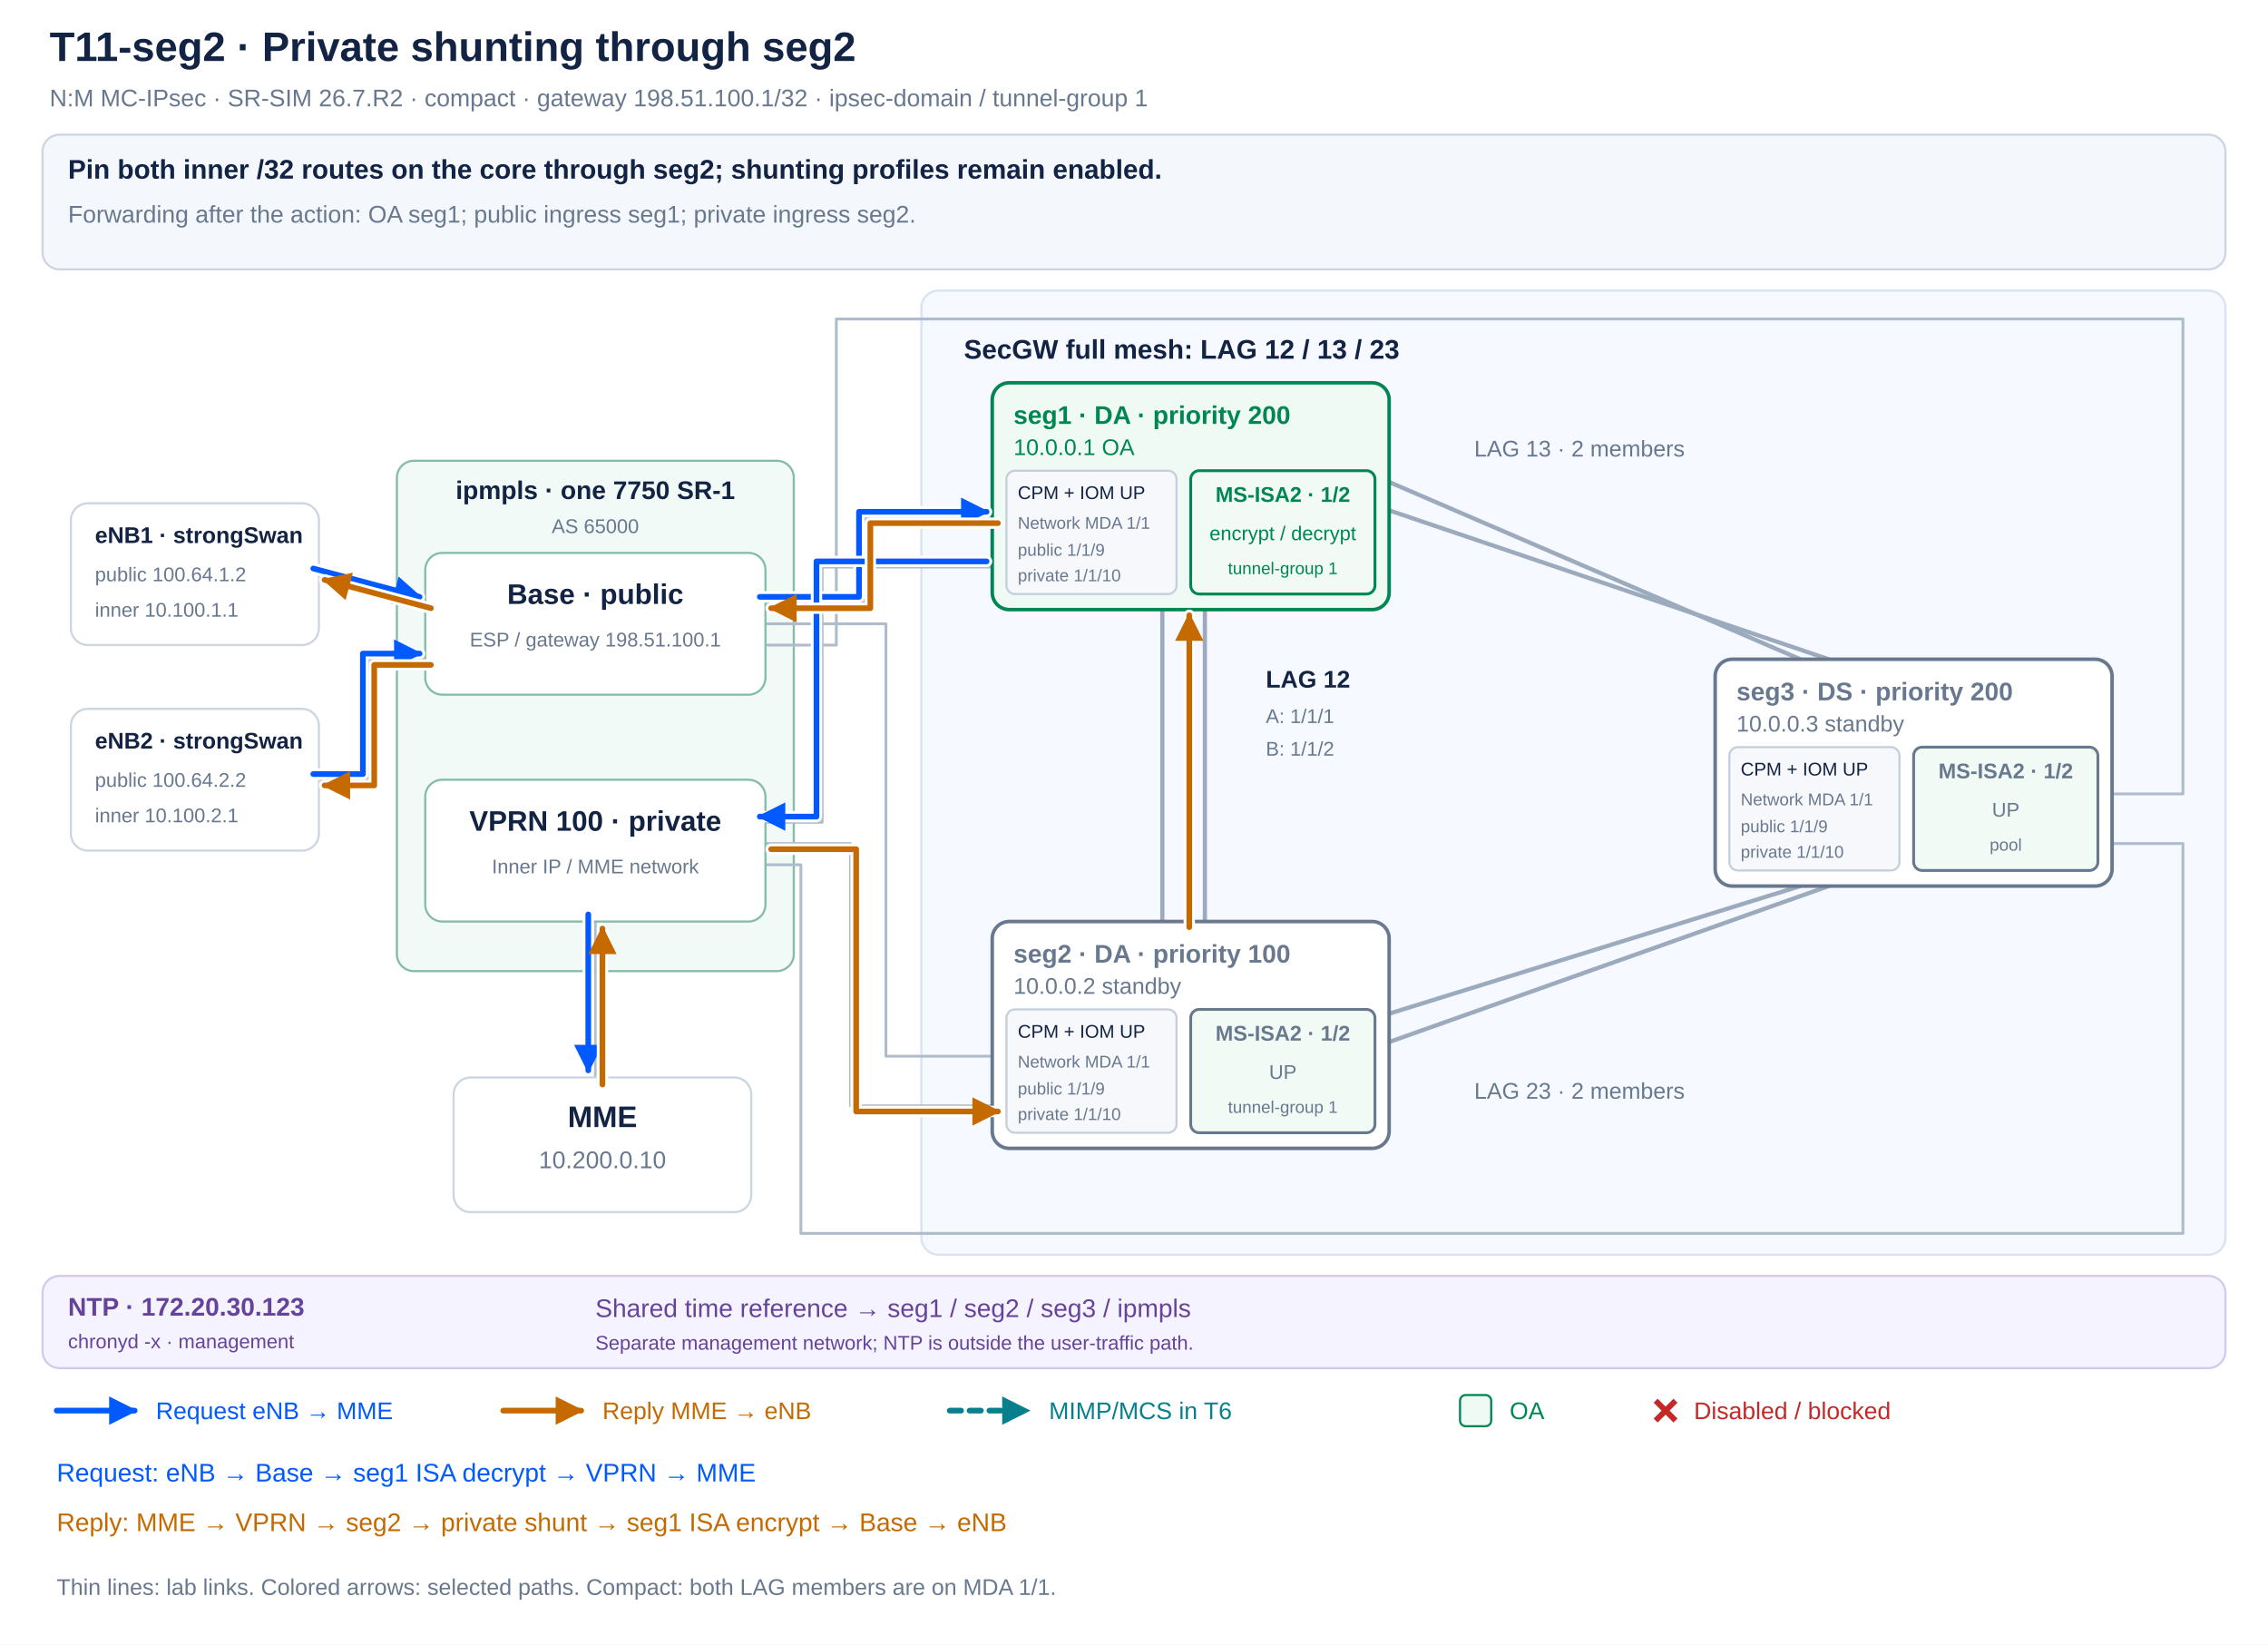
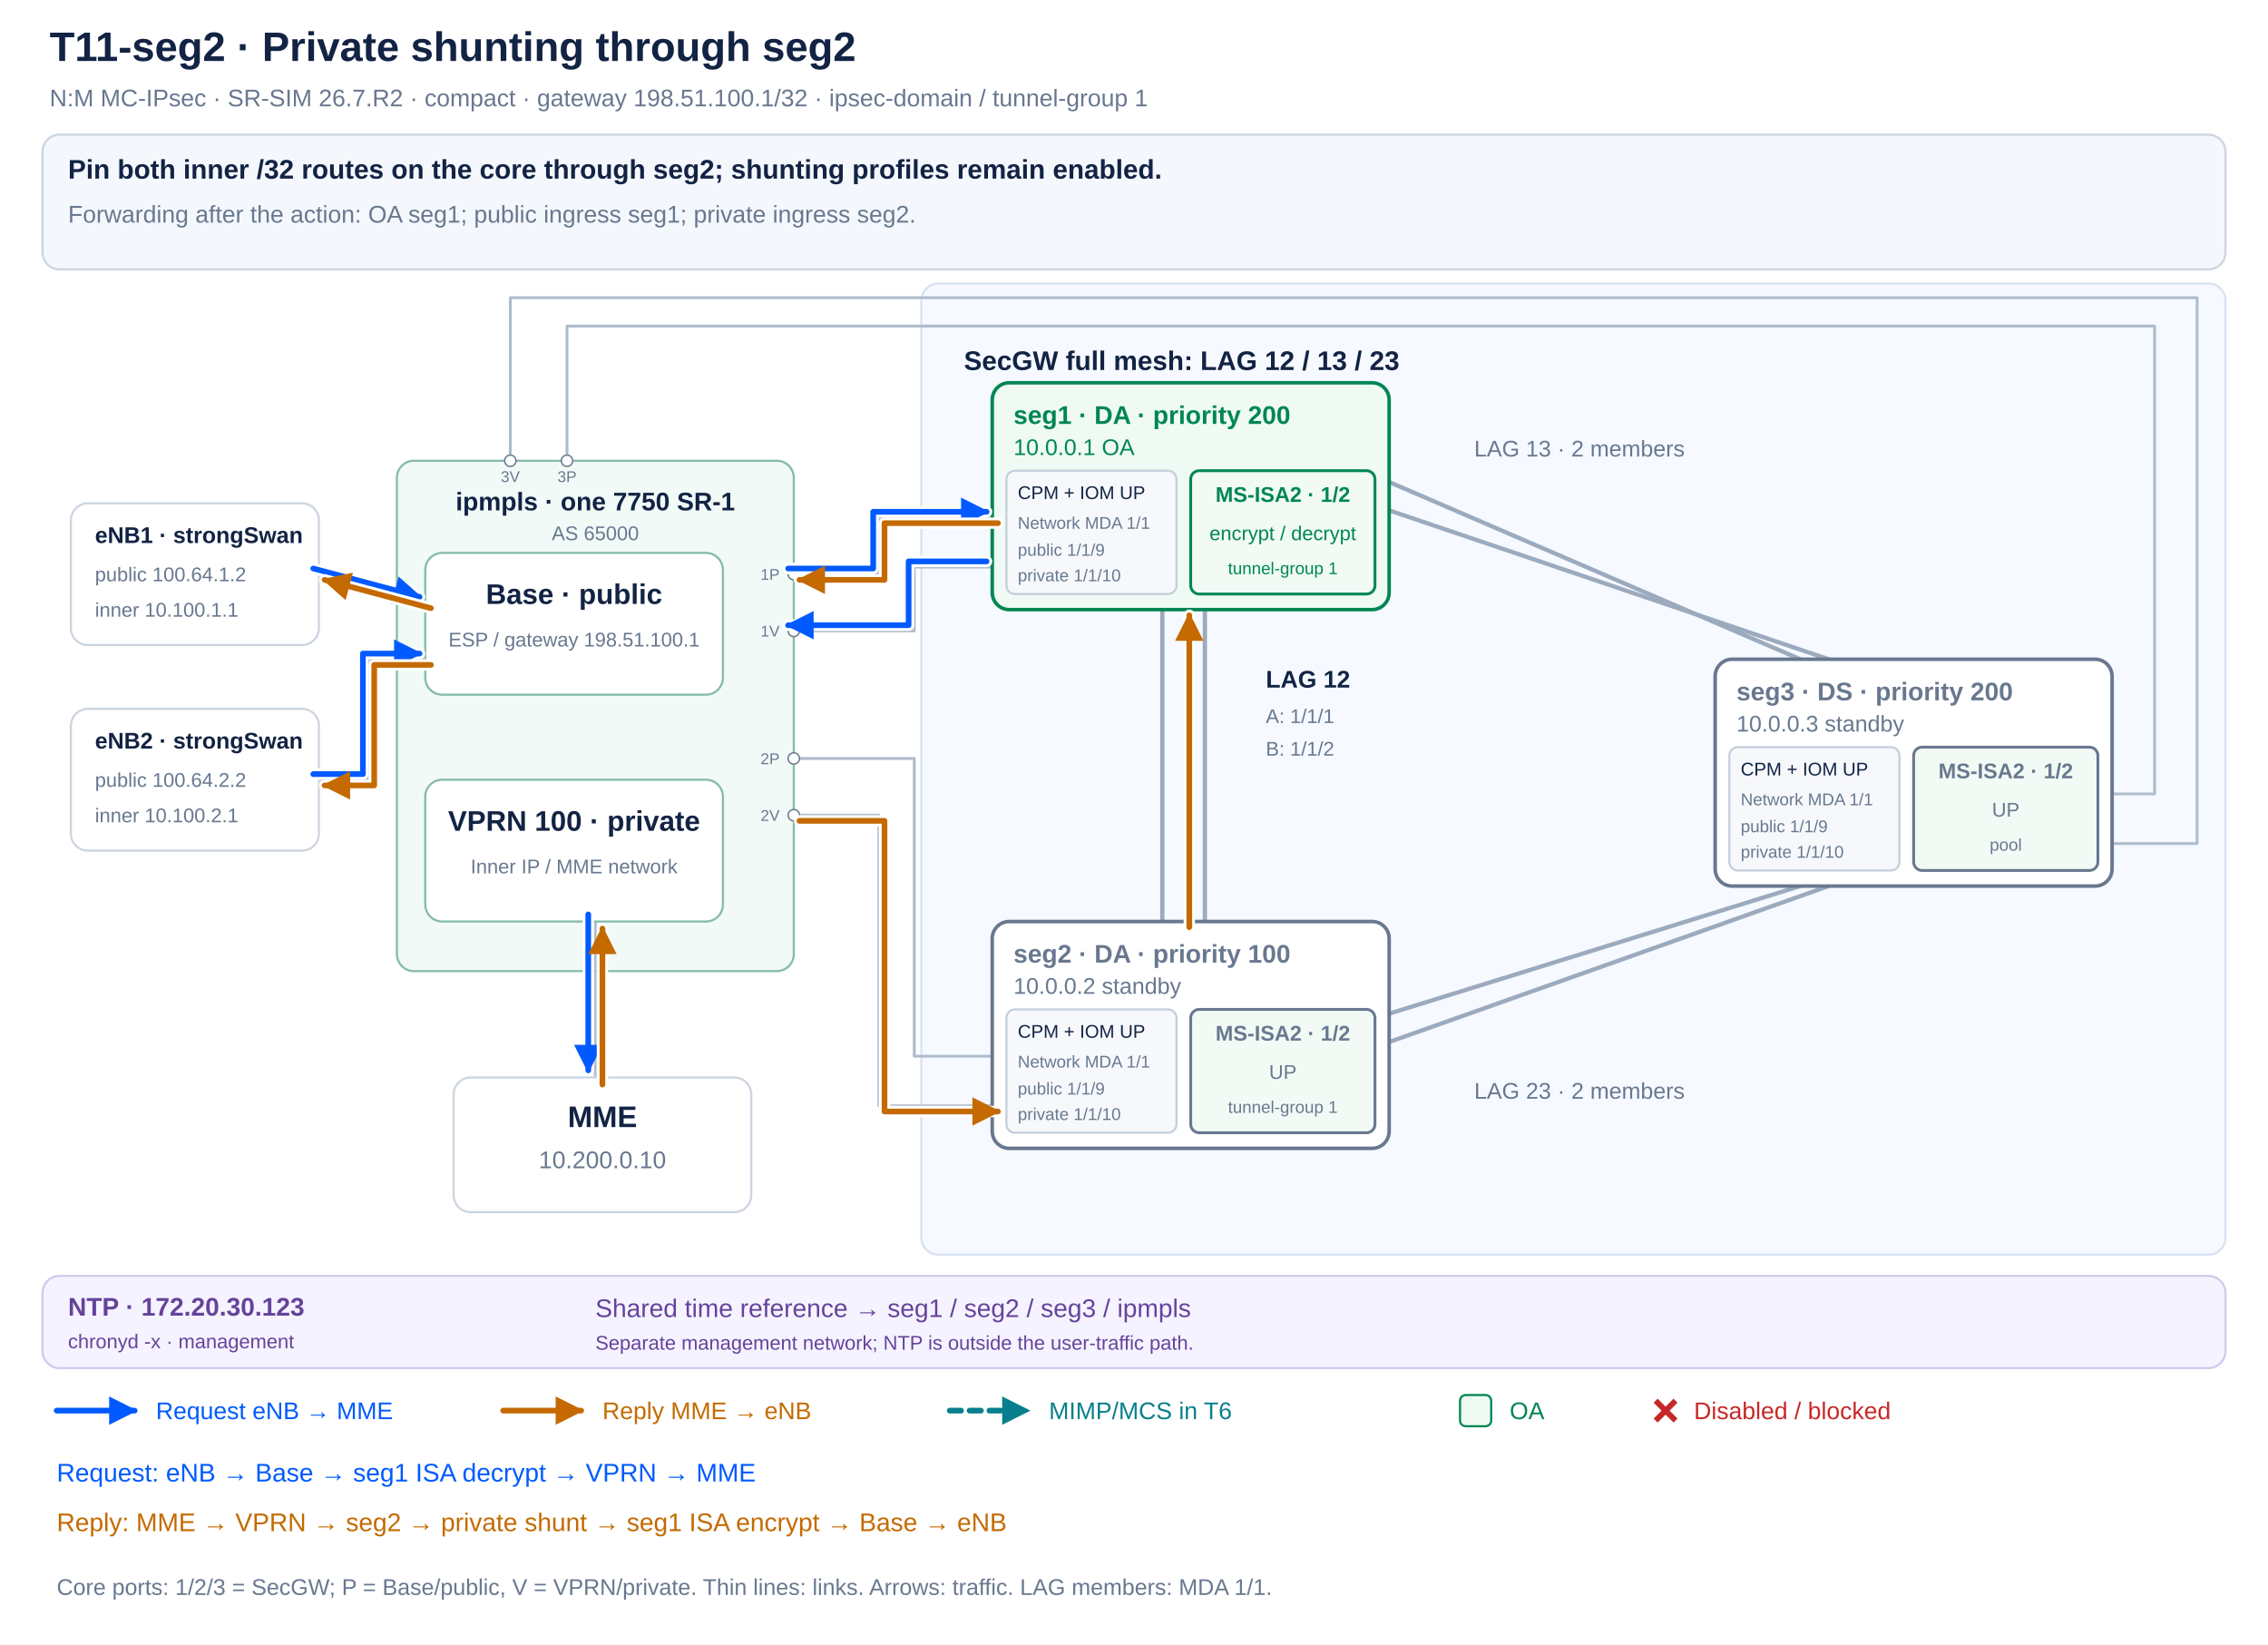
<svg xmlns="http://www.w3.org/2000/svg" width="1600" height="1160" viewBox="0 0 1600 1160" font-family="Arial, sans-serif">
  <defs>
    <marker id="m005aff" viewBox="0 0 10 10" refX="9" refY="5" markerWidth="5" markerHeight="5" orient="auto">
      <path d="M0,0 L10,5 L0,10z" fill="#005aff" />
    </marker>
    <marker id="mc46a00" viewBox="0 0 10 10" refX="9" refY="5" markerWidth="5" markerHeight="5" orient="auto">
      <path d="M0,0 L10,5 L0,10z" fill="#c46a00" />
    </marker>
    <marker id="mc62828" viewBox="0 0 10 10" refX="9" refY="5" markerWidth="5" markerHeight="5" orient="auto">
      <path d="M0,0 L10,5 L0,10z" fill="#c62828" />
    </marker>
    <marker id="m087f8c" viewBox="0 0 10 10" refX="9" refY="5" markerWidth="5" markerHeight="5" orient="auto">
      <path d="M0,0 L10,5 L0,10z" fill="#087f8c" />
    </marker>
  </defs>
  <rect width="1600" height="1160" fill="white" />
  <text x="35" y="43" font-size="29" fill="#122344" text-anchor="start" font-weight="700">T11-seg2 · Private shunting through seg2</text>
  <text x="35" y="75" font-size="17" fill="#68788f" text-anchor="start" font-weight="400">N:M MC-IPsec · SR-SIM 26.7.R2 · compact · gateway 198.51.100.1/32 · ipsec-domain / tunnel-group 1</text>
  <rect x="30" y="95" width="1540" height="95" rx="12" fill="#f4f7fc" stroke="#ccd5e0" stroke-width="1.5" />
  <text x="48" y="126" font-size="19" fill="#122344" text-anchor="start" font-weight="600">Pin both inner /32 routes on the core through seg2; shunting profiles remain enabled.</text>
  <text x="48" y="157" font-size="17" fill="#68788f" text-anchor="start" font-weight="400">Forwarding after the action: OA seg1; public ingress seg1; private ingress seg2.</text>
-   <rect x="650" y="205" width="920" height="680" rx="12" fill="#f6f9ff" stroke="#d8e2f2" stroke-width="1.5" />
-   <text x="680" y="253" font-size="19" fill="#122344" text-anchor="start" font-weight="600">SecGW full mesh: LAG 12 / 13 / 23</text>
+   <rect x="650" y="200" width="920" height="685" rx="12" fill="#f6f9ff" stroke="#d8e2f2" stroke-width="1.5" />
+   <text x="680" y="261" font-size="19" fill="#122344" text-anchor="start" font-weight="600">SecGW full mesh: LAG 12 / 13 / 23</text>
  <rect x="280" y="325" width="280" height="360" rx="12" fill="#f1faf7" stroke="#84bca7" stroke-width="1.5" />
-   <text x="420" y="352" font-size="18" fill="#122344" text-anchor="middle" font-weight="600">ipmpls · one 7750 SR-1</text>
-   <text x="420" y="376" font-size="14" fill="#68788f" text-anchor="middle" font-weight="400">AS 65000</text>
-   <polyline points="540,425 610,425 610,365 700,365" fill="none" stroke="#aebccc" stroke-width="2" stroke-linejoin="round" stroke-linecap="round" />
-   <polyline points="540,580 580,580 580,400 700,400" fill="none" stroke="#aebccc" stroke-width="2" stroke-linejoin="round" stroke-linecap="round" />
-   <polyline points="540,440 625,440 625,745 700,745" fill="none" stroke="#aebccc" stroke-width="2" stroke-linejoin="round" stroke-linecap="round" />
-   <polyline points="540,595 600,595 600,780 700,780" fill="none" stroke="#aebccc" stroke-width="2" stroke-linejoin="round" stroke-linecap="round" />
-   <polyline points="540,455 590,455 590,225 1540,225 1540,560 1490,560" fill="none" stroke="#aebccc" stroke-width="2" stroke-linejoin="round" stroke-linecap="round" />
-   <polyline points="540,610 565,610 565,870 1540,870 1540,595 1490,595" fill="none" stroke="#aebccc" stroke-width="2" stroke-linejoin="round" stroke-linecap="round" />
+   <text x="420" y="360" font-size="18" fill="#122344" text-anchor="middle" font-weight="600">ipmpls · one 7750 SR-1</text>
+   <text x="420" y="381" font-size="14" fill="#68788f" text-anchor="middle" font-weight="400">AS 65000</text>
+   <polyline points="560,405 620,405 620,365 700,365" fill="none" stroke="#aebccc" stroke-width="2" stroke-linejoin="round" stroke-linecap="round" />
+   <polyline points="560,445 645,445 645,400 700,400" fill="none" stroke="#aebccc" stroke-width="2" stroke-linejoin="round" stroke-linecap="round" />
+   <polyline points="560,535 645,535 645,745 700,745" fill="none" stroke="#aebccc" stroke-width="2" stroke-linejoin="round" stroke-linecap="round" />
+   <polyline points="560,575 620,575 620,780 700,780" fill="none" stroke="#aebccc" stroke-width="2" stroke-linejoin="round" stroke-linecap="round" />
+   <polyline points="400,325 400,230 1520,230 1520,560 1490,560" fill="none" stroke="#aebccc" stroke-width="2" stroke-linejoin="round" stroke-linecap="round" />
+   <polyline points="360,325 360,210 1550,210 1550,595 1490,595" fill="none" stroke="#aebccc" stroke-width="2" stroke-linejoin="round" stroke-linecap="round" />
  <polyline points="225,405 300,425" fill="none" stroke="#b4bfce" stroke-width="2" stroke-linejoin="round" stroke-linecap="round" />
  <polyline points="225,550 260,550 260,465 300,465" fill="none" stroke="#b4bfce" stroke-width="2" stroke-linejoin="round" stroke-linecap="round" />
  <polyline points="420,650 420,760" fill="none" stroke="#b4bfce" stroke-width="2" stroke-linejoin="round" stroke-linecap="round" />
  <polyline points="820,430 820,650" fill="none" stroke="#9caabd" stroke-width="3" stroke-linejoin="round" stroke-linecap="round" />
  <polyline points="850,430 850,650" fill="none" stroke="#9caabd" stroke-width="3" stroke-linejoin="round" stroke-linecap="round" />
  <polyline points="980,340 1270,465" fill="none" stroke="#9caabd" stroke-width="3" stroke-linejoin="round" stroke-linecap="round" />
  <polyline points="980,360 1290,465" fill="none" stroke="#9caabd" stroke-width="3" stroke-linejoin="round" stroke-linecap="round" />
  <polyline points="980,715 1270,625" fill="none" stroke="#9caabd" stroke-width="3" stroke-linejoin="round" stroke-linecap="round" />
  <polyline points="980,735 1290,625" fill="none" stroke="#9caabd" stroke-width="3" stroke-linejoin="round" stroke-linecap="round" />
-   <rect x="300" y="390" width="240" height="100" rx="12" fill="white" stroke="#84bca7" stroke-width="1.5" />
-   <text x="420" y="426" font-size="20" fill="#122344" text-anchor="middle" font-weight="600">Base · public</text>
-   <text x="420" y="456" font-size="14" fill="#68788f" text-anchor="middle" font-weight="400">ESP / gateway 198.51.100.1</text>
-   <rect x="300" y="550" width="240" height="100" rx="12" fill="white" stroke="#84bca7" stroke-width="1.5" />
-   <text x="420" y="586" font-size="20" fill="#122344" text-anchor="middle" font-weight="600">VPRN 100 · private</text>
-   <text x="420" y="616" font-size="14" fill="#68788f" text-anchor="middle" font-weight="400">Inner IP / MME network</text>
+   <rect x="300" y="390" width="210" height="100" rx="12" fill="white" stroke="#84bca7" stroke-width="1.5" />
+   <text x="405" y="426" font-size="20" fill="#122344" text-anchor="middle" font-weight="600">Base · public</text>
+   <text x="405" y="456" font-size="14" fill="#68788f" text-anchor="middle" font-weight="400">ESP / gateway 198.51.100.1</text>
+   <rect x="300" y="550" width="210" height="100" rx="12" fill="white" stroke="#84bca7" stroke-width="1.5" />
+   <text x="405" y="586" font-size="20" fill="#122344" text-anchor="middle" font-weight="600">VPRN 100 · private</text>
+   <text x="405" y="616" font-size="14" fill="#68788f" text-anchor="middle" font-weight="400">Inner IP / MME network</text>
+   <circle cx="560" cy="405" r="4" fill="white" stroke="#68788f" />
+   <text x="550" y="409" font-size="11" fill="#68788f" text-anchor="end" font-weight="400">1P</text>
+   <circle cx="560" cy="445" r="4" fill="white" stroke="#68788f" />
+   <text x="550" y="449" font-size="11" fill="#68788f" text-anchor="end" font-weight="400">1V</text>
+   <circle cx="560" cy="535" r="4" fill="white" stroke="#68788f" />
+   <text x="550" y="539" font-size="11" fill="#68788f" text-anchor="end" font-weight="400">2P</text>
+   <circle cx="560" cy="575" r="4" fill="white" stroke="#68788f" />
+   <text x="550" y="579" font-size="11" fill="#68788f" text-anchor="end" font-weight="400">2V</text>
+   <circle cx="400" cy="325" r="4" fill="white" stroke="#68788f" />
+   <text x="400" y="340" font-size="11" fill="#68788f" text-anchor="middle" font-weight="400">3P</text>
+   <circle cx="360" cy="325" r="4" fill="white" stroke="#68788f" />
+   <text x="360" y="340" font-size="11" fill="#68788f" text-anchor="middle" font-weight="400">3V</text>
  <rect x="50" y="355" width="175" height="100" rx="12" fill="white" stroke="#ccd5e0" stroke-width="1.5" />
  <text x="67" y="383" font-size="16" fill="#122344" text-anchor="start" font-weight="600">eNB1 · strongSwan</text>
  <text x="67" y="410" font-size="14" fill="#68788f" text-anchor="start" font-weight="400">public 100.64.1.2</text>
  <text x="67" y="435" font-size="14" fill="#68788f" text-anchor="start" font-weight="400">inner 10.100.1.1</text>
  <rect x="50" y="500" width="175" height="100" rx="12" fill="white" stroke="#ccd5e0" stroke-width="1.5" />
  <text x="67" y="528" font-size="16" fill="#122344" text-anchor="start" font-weight="600">eNB2 · strongSwan</text>
  <text x="67" y="555" font-size="14" fill="#68788f" text-anchor="start" font-weight="400">public 100.64.2.2</text>
  <text x="67" y="580" font-size="14" fill="#68788f" text-anchor="start" font-weight="400">inner 10.100.2.1</text>
  <rect x="320" y="760" width="210" height="95" rx="12" fill="white" stroke="#ccd5e0" stroke-width="1.5" />
  <text x="425" y="795" font-size="21" fill="#122344" text-anchor="middle" font-weight="600">MME</text>
  <text x="425" y="824" font-size="17" fill="#68788f" text-anchor="middle" font-weight="400">10.200.0.10</text>
  <rect x="700" y="270" width="280" height="160" rx="12" fill="#effaf4" stroke="#008653" stroke-width="2.5" />
  <text x="715" y="299" font-size="18" fill="#008653" text-anchor="start" font-weight="600">seg1 · DA · priority 200</text>
  <text x="715" y="321" font-size="16" fill="#008653" text-anchor="start" font-weight="400">10.0.0.1     OA</text>
  <rect x="710" y="332" width="120" height="87" rx="6" fill="#f6f8fb" stroke="#c5cfdb" stroke-width="1.5" />
  <text x="718" y="352" font-size="13" fill="#122344" text-anchor="start" font-weight="400">CPM + IOM UP</text>
  <text x="718" y="373" font-size="12" fill="#68788f" text-anchor="start" font-weight="400">Network MDA 1/1</text>
  <text x="718" y="392" font-size="12" fill="#68788f" text-anchor="start" font-weight="400">public 1/1/9</text>
  <text x="718" y="410" font-size="12" fill="#68788f" text-anchor="start" font-weight="400">private 1/1/10</text>
  <rect x="840" y="332" width="130" height="87" rx="6" fill="#f1faf5" stroke="#008653" stroke-width="2" />
  <text x="905" y="354" font-size="15" fill="#008653" text-anchor="middle" font-weight="600">MS-ISA2 · 1/2</text>
  <text x="905" y="381" font-size="14" fill="#008653" text-anchor="middle" font-weight="400">encrypt / decrypt</text>
  <text x="905" y="405" font-size="12" fill="#008653" text-anchor="middle" font-weight="400">tunnel-group 1</text>
  <rect x="700" y="650" width="280" height="160" rx="12" fill="white" stroke="#68788f" stroke-width="2.5" />
  <text x="715" y="679" font-size="18" fill="#68788f" text-anchor="start" font-weight="600">seg2 · DA · priority 100</text>
  <text x="715" y="701" font-size="16" fill="#68788f" text-anchor="start" font-weight="400">10.0.0.2     standby</text>
  <rect x="710" y="712" width="120" height="87" rx="6" fill="#f6f8fb" stroke="#c5cfdb" stroke-width="1.5" />
  <text x="718" y="732" font-size="13" fill="#122344" text-anchor="start" font-weight="400">CPM + IOM UP</text>
  <text x="718" y="753" font-size="12" fill="#68788f" text-anchor="start" font-weight="400">Network MDA 1/1</text>
  <text x="718" y="772" font-size="12" fill="#68788f" text-anchor="start" font-weight="400">public 1/1/9</text>
  <text x="718" y="790" font-size="12" fill="#68788f" text-anchor="start" font-weight="400">private 1/1/10</text>
  <rect x="840" y="712" width="130" height="87" rx="6" fill="#f1faf5" stroke="#68788f" stroke-width="2" />
  <text x="905" y="734" font-size="15" fill="#68788f" text-anchor="middle" font-weight="600">MS-ISA2 · 1/2</text>
  <text x="905" y="761" font-size="14" fill="#68788f" text-anchor="middle" font-weight="400">UP</text>
  <text x="905" y="785" font-size="12" fill="#68788f" text-anchor="middle" font-weight="400">tunnel-group 1</text>
  <rect x="1210" y="465" width="280" height="160" rx="12" fill="white" stroke="#68788f" stroke-width="2.5" />
  <text x="1225" y="494" font-size="18" fill="#68788f" text-anchor="start" font-weight="600">seg3 · DS · priority 200</text>
  <text x="1225" y="516" font-size="16" fill="#68788f" text-anchor="start" font-weight="400">10.0.0.3     standby</text>
  <rect x="1220" y="527" width="120" height="87" rx="6" fill="#f6f8fb" stroke="#c5cfdb" stroke-width="1.5" />
  <text x="1228" y="547" font-size="13" fill="#122344" text-anchor="start" font-weight="400">CPM + IOM UP</text>
  <text x="1228" y="568" font-size="12" fill="#68788f" text-anchor="start" font-weight="400">Network MDA 1/1</text>
  <text x="1228" y="587" font-size="12" fill="#68788f" text-anchor="start" font-weight="400">public 1/1/9</text>
  <text x="1228" y="605" font-size="12" fill="#68788f" text-anchor="start" font-weight="400">private 1/1/10</text>
  <rect x="1350" y="527" width="130" height="87" rx="6" fill="#f1faf5" stroke="#68788f" stroke-width="2" />
  <text x="1415" y="549" font-size="15" fill="#68788f" text-anchor="middle" font-weight="600">MS-ISA2 · 1/2</text>
  <text x="1415" y="576" font-size="14" fill="#68788f" text-anchor="middle" font-weight="400">UP</text>
  <text x="1415" y="600" font-size="12" fill="#68788f" text-anchor="middle" font-weight="400">pool</text>
  <polyline points="221,401 296,421" fill="none" stroke="white" stroke-width="8" stroke-linejoin="round" stroke-linecap="round" />
  <polyline points="221,401 296,421" fill="none" stroke="#005aff" stroke-width="4" stroke-linejoin="round" stroke-linecap="round" marker-end="url(#m005aff)" />
  <polyline points="221,546 256,546 256,461 296,461" fill="none" stroke="white" stroke-width="8" stroke-linejoin="round" stroke-linecap="round" />
  <polyline points="221,546 256,546 256,461 296,461" fill="none" stroke="#005aff" stroke-width="4" stroke-linejoin="round" stroke-linecap="round" marker-end="url(#m005aff)" />
-   <polyline points="536,421 606,421 606,361 696,361" fill="none" stroke="white" stroke-width="8" stroke-linejoin="round" stroke-linecap="round" />
-   <polyline points="536,421 606,421 606,361 696,361" fill="none" stroke="#005aff" stroke-width="4" stroke-linejoin="round" stroke-linecap="round" marker-end="url(#m005aff)" />
-   <polyline points="696,396 576,396 576,576 536,576" fill="none" stroke="white" stroke-width="8" stroke-linejoin="round" stroke-linecap="round" />
-   <polyline points="696,396 576,396 576,576 536,576" fill="none" stroke="#005aff" stroke-width="4" stroke-linejoin="round" stroke-linecap="round" marker-end="url(#m005aff)" />
+   <polyline points="556,401 616,401 616,361 696,361" fill="none" stroke="white" stroke-width="8" stroke-linejoin="round" stroke-linecap="round" />
+   <polyline points="556,401 616,401 616,361 696,361" fill="none" stroke="#005aff" stroke-width="4" stroke-linejoin="round" stroke-linecap="round" marker-end="url(#m005aff)" />
+   <polyline points="696,396 641,396 641,441 556,441" fill="none" stroke="white" stroke-width="8" stroke-linejoin="round" stroke-linecap="round" />
+   <polyline points="696,396 641,396 641,441 556,441" fill="none" stroke="#005aff" stroke-width="4" stroke-linejoin="round" stroke-linecap="round" marker-end="url(#m005aff)" />
  <polyline points="415,645 415,755" fill="none" stroke="white" stroke-width="8" stroke-linejoin="round" stroke-linecap="round" />
  <polyline points="415,645 415,755" fill="none" stroke="#005aff" stroke-width="4" stroke-linejoin="round" stroke-linecap="round" marker-end="url(#m005aff)" />
  <polyline points="425,765 425,655" fill="none" stroke="white" stroke-width="8" stroke-linejoin="round" stroke-linecap="round" />
  <polyline points="425,765 425,655" fill="none" stroke="#c46a00" stroke-width="4" stroke-linejoin="round" stroke-linecap="round" marker-end="url(#mc46a00)" />
-   <polyline points="544,599 604,599 604,784 704,784" fill="none" stroke="white" stroke-width="8" stroke-linejoin="round" stroke-linecap="round" />
-   <polyline points="544,599 604,599 604,784 704,784" fill="none" stroke="#c46a00" stroke-width="4" stroke-linejoin="round" stroke-linecap="round" marker-end="url(#mc46a00)" />
+   <polyline points="564,579 624,579 624,784 704,784" fill="none" stroke="white" stroke-width="8" stroke-linejoin="round" stroke-linecap="round" />
+   <polyline points="564,579 624,579 624,784 704,784" fill="none" stroke="#c46a00" stroke-width="4" stroke-linejoin="round" stroke-linecap="round" marker-end="url(#mc46a00)" />
  <polyline points="839.0,654.0 839.0,434.0" fill="none" stroke="white" stroke-width="8" stroke-linejoin="round" stroke-linecap="round" />
  <polyline points="839.0,654.0 839.0,434.0" fill="none" stroke="#c46a00" stroke-width="4" stroke-linejoin="round" stroke-linecap="round" marker-end="url(#mc46a00)" />
-   <polyline points="704,369 614,369 614,429 544,429" fill="none" stroke="white" stroke-width="8" stroke-linejoin="round" stroke-linecap="round" />
-   <polyline points="704,369 614,369 614,429 544,429" fill="none" stroke="#c46a00" stroke-width="4" stroke-linejoin="round" stroke-linecap="round" marker-end="url(#mc46a00)" />
+   <polyline points="704,369 624,369 624,409 564,409" fill="none" stroke="white" stroke-width="8" stroke-linejoin="round" stroke-linecap="round" />
+   <polyline points="704,369 624,369 624,409 564,409" fill="none" stroke="#c46a00" stroke-width="4" stroke-linejoin="round" stroke-linecap="round" marker-end="url(#mc46a00)" />
  <polyline points="304,429 229,409" fill="none" stroke="white" stroke-width="8" stroke-linejoin="round" stroke-linecap="round" />
  <polyline points="304,429 229,409" fill="none" stroke="#c46a00" stroke-width="4" stroke-linejoin="round" stroke-linecap="round" marker-end="url(#mc46a00)" />
  <polyline points="304,469 264,469 264,554 229,554" fill="none" stroke="white" stroke-width="8" stroke-linejoin="round" stroke-linecap="round" />
  <polyline points="304,469 264,469 264,554 229,554" fill="none" stroke="#c46a00" stroke-width="4" stroke-linejoin="round" stroke-linecap="round" marker-end="url(#mc46a00)" />
  <text x="893" y="485" font-size="17" fill="#122344" text-anchor="start" font-weight="600">LAG 12</text>
  <text x="893" y="510" font-size="14" fill="#68788f" text-anchor="start" font-weight="400">A: 1/1/1</text>
  <text x="893" y="533" font-size="14" fill="#68788f" text-anchor="start" font-weight="400">B: 1/1/2</text>
  <text x="1040" y="322" font-size="16" fill="#68788f" text-anchor="start" font-weight="400">LAG 13 · 2 members</text>
  <text x="1040" y="775" font-size="16" fill="#68788f" text-anchor="start" font-weight="400">LAG 23 · 2 members</text>
  <rect x="30" y="900" width="1540" height="65" rx="12" fill="#f5f3ff" stroke="#d3c9ec" stroke-width="1.5" />
  <text x="48" y="928" font-size="18" fill="#65439b" text-anchor="start" font-weight="600">NTP · 172.20.30.123</text>
  <text x="48" y="951" font-size="14" fill="#65439b" text-anchor="start" font-weight="400">chronyd -x · management</text>
  <text x="420" y="929" font-size="18" fill="#65439b" text-anchor="start" font-weight="400">Shared time reference → seg1 / seg2 / seg3 / ipmpls</text>
  <text x="420" y="952" font-size="14" fill="#65439b" text-anchor="start" font-weight="400">Separate management network; NTP is outside the user-traffic path.</text>
  <polyline points="40,995 95,995" fill="none" stroke="#005aff" stroke-width="4" stroke-linejoin="round" stroke-linecap="round" marker-end="url(#m005aff)" />
  <text x="110" y="1001" font-size="17" fill="#005aff" text-anchor="start" font-weight="400">Request eNB → MME</text>
  <polyline points="355,995 410,995" fill="none" stroke="#c46a00" stroke-width="4" stroke-linejoin="round" stroke-linecap="round" marker-end="url(#mc46a00)" />
  <text x="425" y="1001" font-size="17" fill="#c46a00" text-anchor="start" font-weight="400">Reply MME → eNB</text>
  <polyline points="670,995 725,995" fill="none" stroke="#087f8c" stroke-width="4" stroke-linejoin="round" stroke-linecap="round" stroke-dasharray="8 6" marker-end="url(#m087f8c)" />
  <text x="740" y="1001" font-size="17" fill="#087f8c" text-anchor="start" font-weight="400">MIMP/MCS in T6</text>
  <rect x="1030" y="984" width="22" height="22" rx="4" fill="#effaf4" stroke="#008653" stroke-width="1.5" />
  <text x="1065" y="1001" font-size="17" fill="#008653" text-anchor="start" font-weight="400">OA</text>
  <circle cx="1175" cy="995" r="12" fill="white" />
  <path d="M1168,988 L1182,1002 M1168,1002 L1182,988" stroke="#c62828" stroke-width="4" />
  <text x="1195" y="1001" font-size="17" fill="#c62828" text-anchor="start" font-weight="400">Disabled / blocked</text>
  <text x="40" y="1045" font-size="18" fill="#005aff" text-anchor="start" font-weight="400">Request: eNB → Base → seg1 ISA decrypt → VPRN → MME</text>
  <text x="40" y="1080" font-size="18" fill="#c46a00" text-anchor="start" font-weight="400">Reply: MME → VPRN → seg2 → private shunt → seg1 ISA encrypt → Base → eNB</text>
-   <text x="40" y="1125" font-size="16" fill="#68788f" text-anchor="start" font-weight="400">Thin lines: lab links. Colored arrows: selected paths. Compact: both LAG members are on MDA 1/1.</text>
+   <text x="40" y="1125" font-size="16" fill="#68788f" text-anchor="start" font-weight="400">Core ports: 1/2/3 = SecGW; P = Base/public, V = VPRN/private. Thin lines: links. Arrows: traffic. LAG members: MDA 1/1.</text>
</svg>
